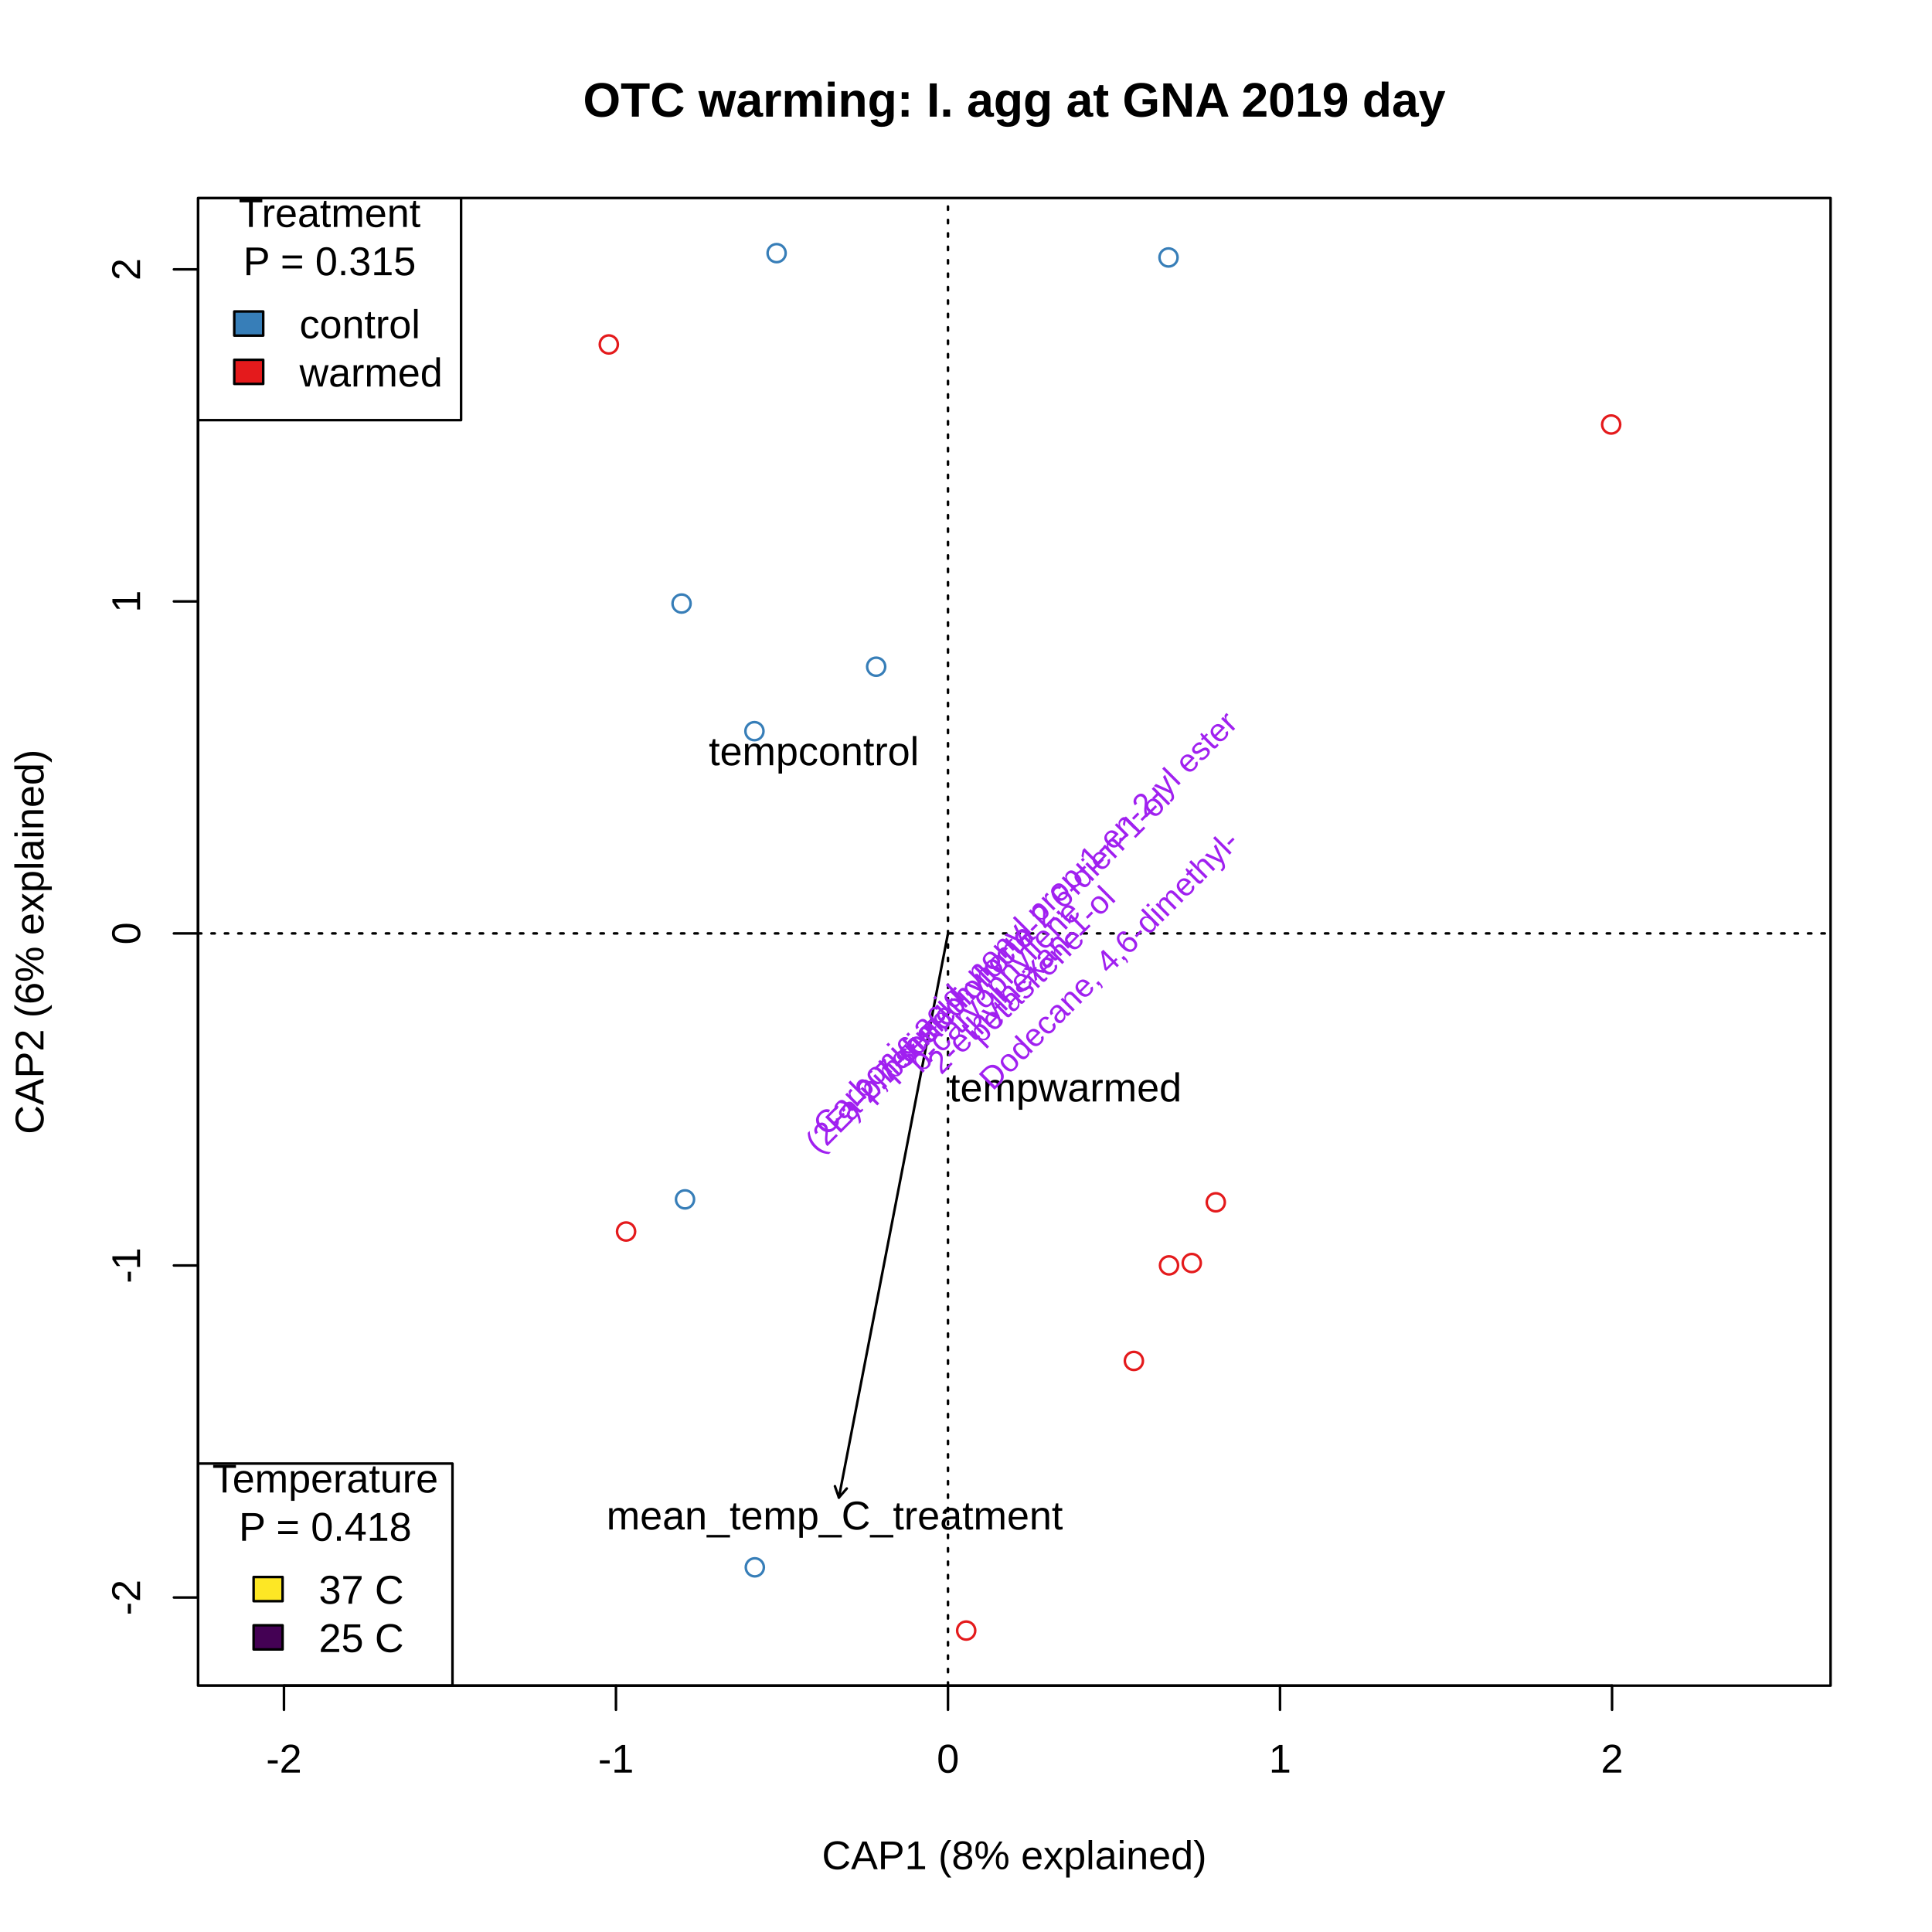
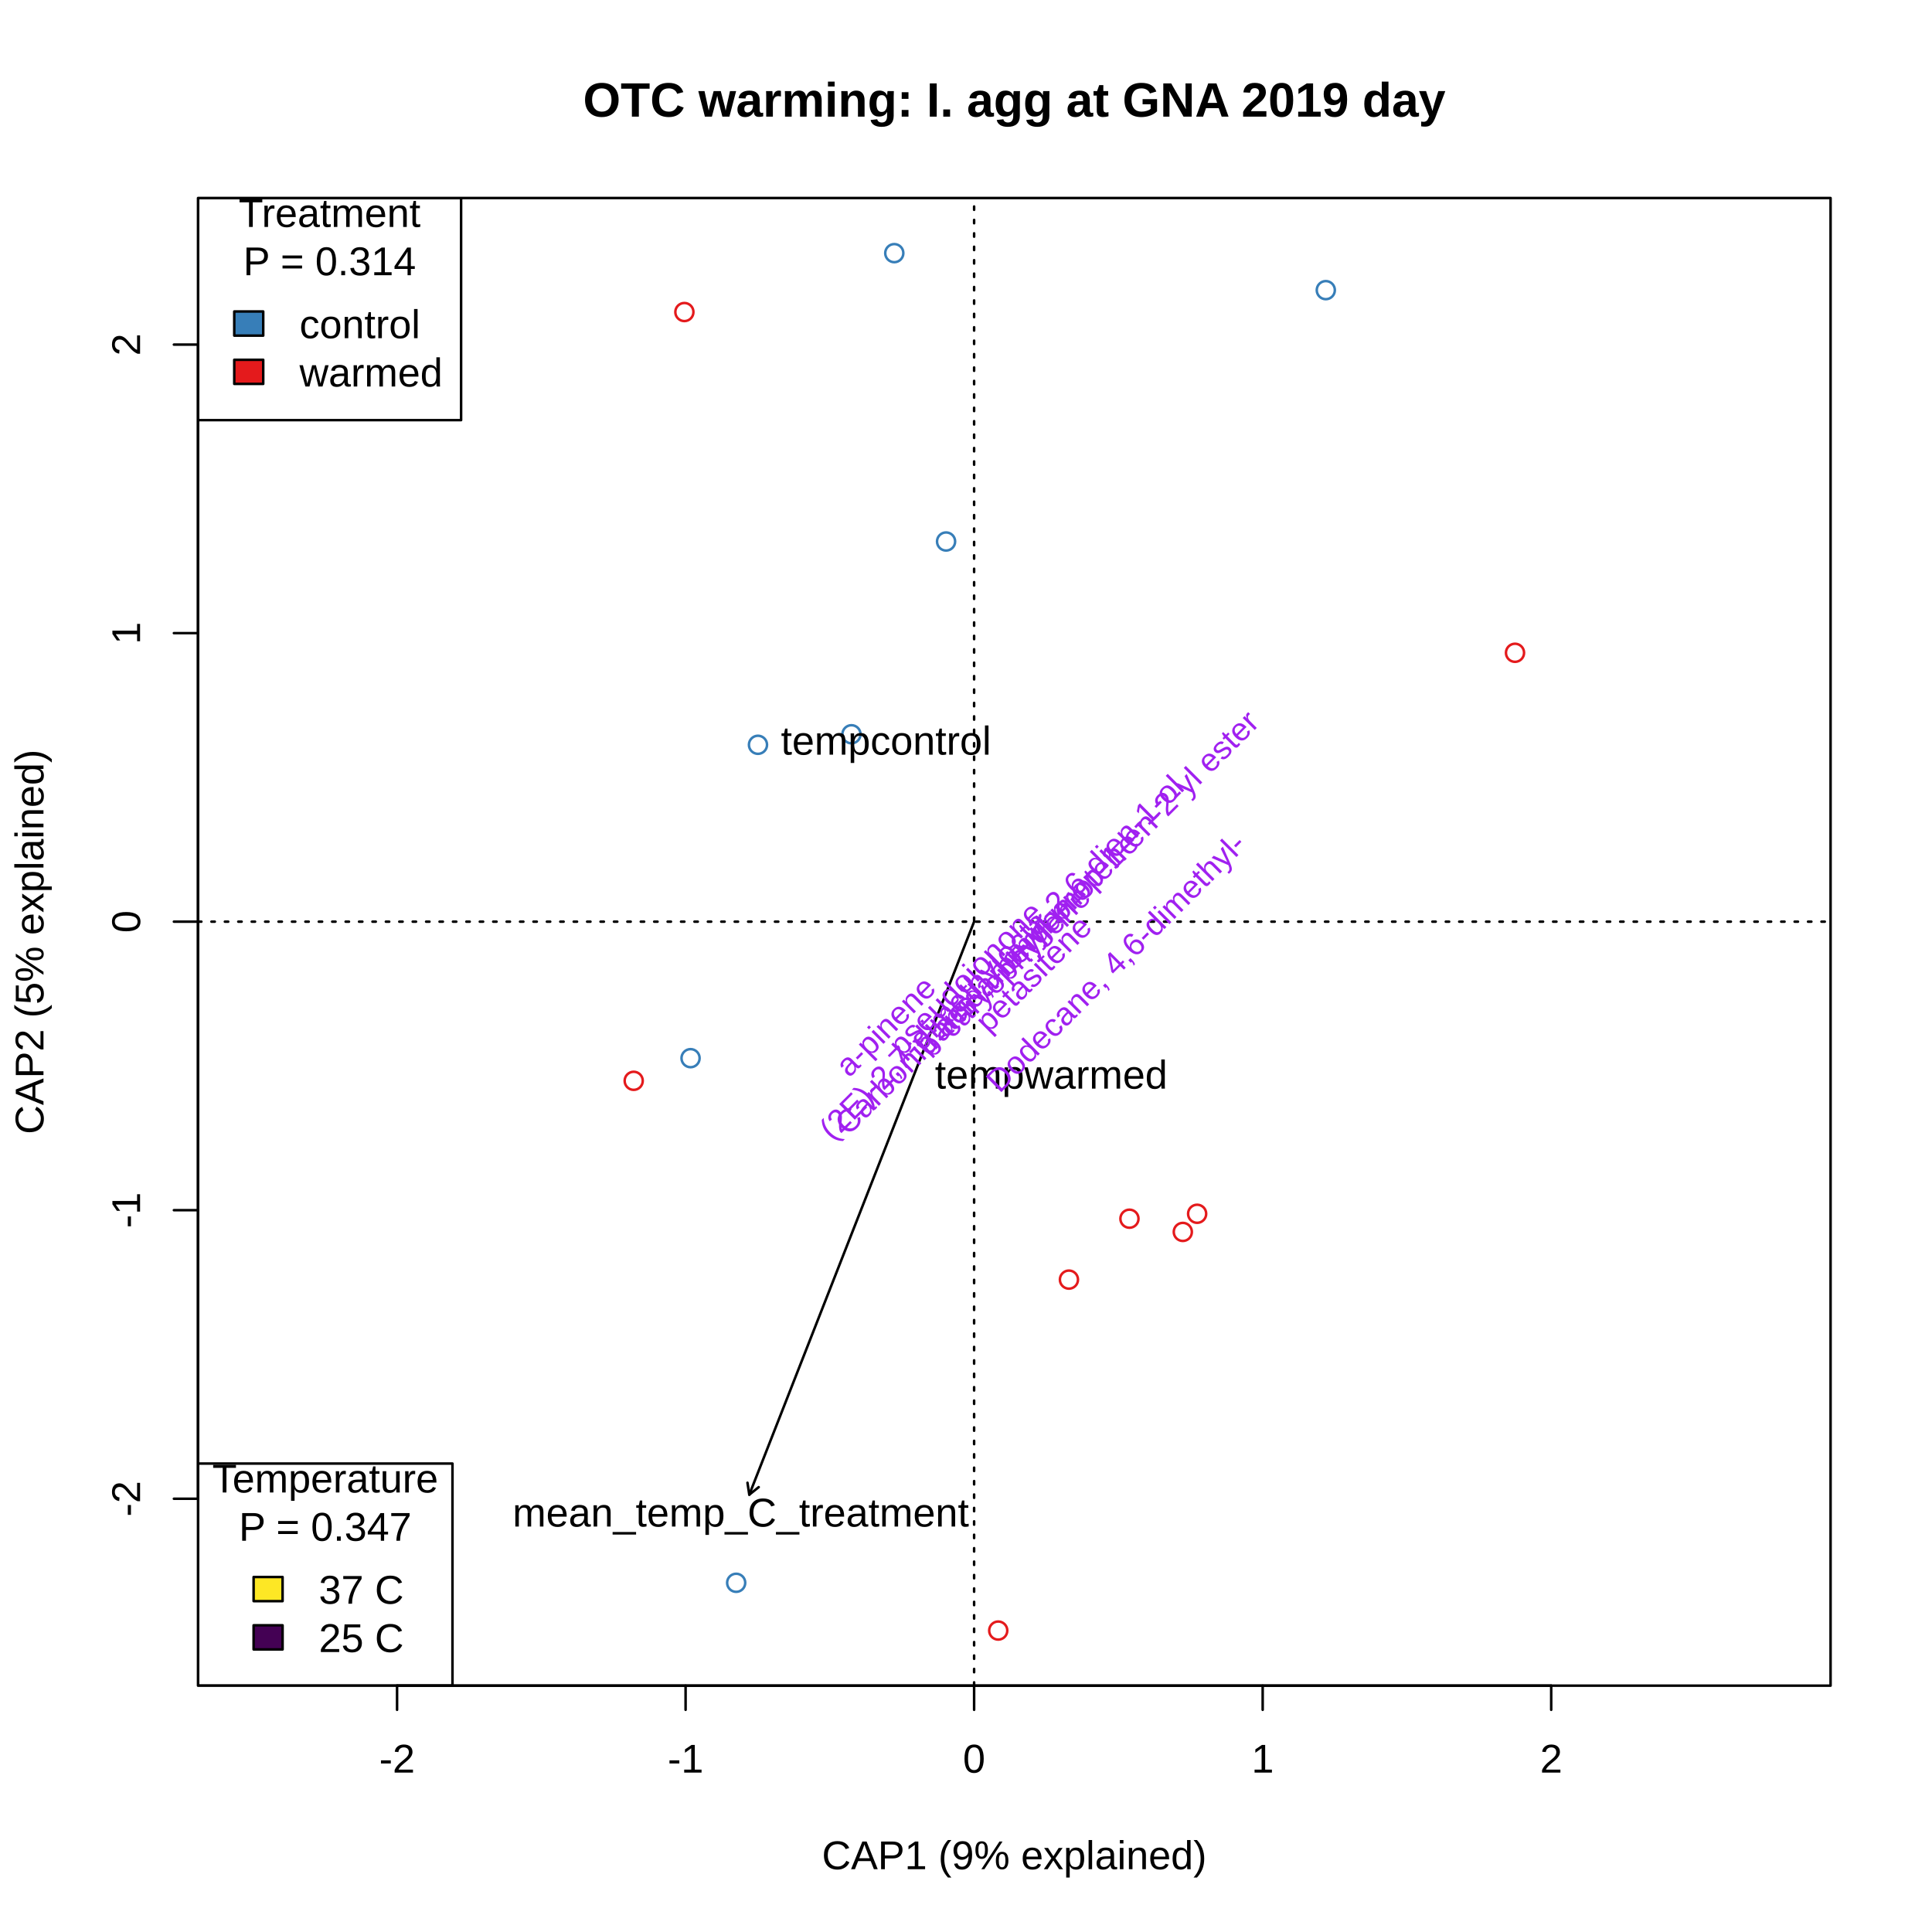
<svg xmlns="http://www.w3.org/2000/svg" class="svglite" width="576.00pt" height="576.00pt" viewBox="0 0 576.00 576.00">
  <defs>
    <style type="text/css">
    .svglite line, .svglite polyline, .svglite polygon, .svglite path, .svglite rect, .svglite circle {
      fill: none;
      stroke: #000000;
      stroke-linecap: round;
      stroke-linejoin: round;
      stroke-miterlimit: 10.00;
    }
    .svglite text {
      white-space: pre;
    }
  </style>
  </defs>
  <rect width="100%" height="100%" style="stroke: none; fill: #FFFFFF;" />
  <defs>
    <clipPath id="cpMC4wMHw1NzYuMDB8MC4wMHw1NzYuMDA=">
      <rect x="0.00" y="0.00" width="576.00" height="576.00" />
    </clipPath>
  </defs>
  <g clip-path="url(#cpMC4wMHw1NzYuMDB8MC4wMHw1NzYuMDA=)">
</g>
  <defs>
    <clipPath id="cpNTkuMDR8NTQ1Ljc2fDU5LjA0fDUwMi41Ng==">
      <rect x="59.04" y="59.04" width="486.72" height="443.52" />
    </clipPath>
  </defs>
  <g clip-path="url(#cpNTkuMDR8NTQ1Ljc2fDU5LjA0fDUwMi41Ng==)">
</g>
  <g clip-path="url(#cpMC4wMHw1NzYuMDB8MC4wMHw1NzYuMDA=)">
-     <line x1="84.66" y1="502.56" x2="480.61" y2="502.56" style="stroke-width: 0.75;" />
-     <line x1="84.66" y1="502.56" x2="84.66" y2="509.76" style="stroke-width: 0.75;" />
-     <line x1="183.64" y1="502.56" x2="183.64" y2="509.76" style="stroke-width: 0.75;" />
-     <line x1="282.63" y1="502.56" x2="282.63" y2="509.76" style="stroke-width: 0.75;" />
-     <line x1="381.62" y1="502.56" x2="381.62" y2="509.76" style="stroke-width: 0.75;" />
-     <line x1="480.61" y1="502.56" x2="480.61" y2="509.76" style="stroke-width: 0.75;" />
-     <text x="84.66" y="528.48" text-anchor="middle" style="font-size: 12.00px; font-family: &quot;Arial&quot;;">-2</text>
-     <text x="183.64" y="528.48" text-anchor="middle" style="font-size: 12.00px; font-family: &quot;Arial&quot;;">-1</text>
-     <text x="282.63" y="528.48" text-anchor="middle" style="font-size: 12.00px; font-family: &quot;Arial&quot;;">0</text>
-     <text x="381.62" y="528.48" text-anchor="middle" style="font-size: 12.00px; font-family: &quot;Arial&quot;;">1</text>
-     <text x="480.61" y="528.48" text-anchor="middle" style="font-size: 12.00px; font-family: &quot;Arial&quot;;">2</text>
-     <line x1="59.04" y1="476.27" x2="59.04" y2="80.31" style="stroke-width: 0.75;" />
-     <line x1="59.04" y1="476.27" x2="51.84" y2="476.27" style="stroke-width: 0.75;" />
-     <line x1="59.04" y1="377.28" x2="51.84" y2="377.28" style="stroke-width: 0.75;" />
-     <line x1="59.04" y1="278.29" x2="51.84" y2="278.29" style="stroke-width: 0.75;" />
-     <line x1="59.04" y1="179.30" x2="51.84" y2="179.30" style="stroke-width: 0.75;" />
-     <line x1="59.04" y1="80.31" x2="51.84" y2="80.31" style="stroke-width: 0.75;" />
-     <text transform="translate(41.76,476.27) rotate(-90)" text-anchor="middle" style="font-size: 12.00px; font-family: &quot;Arial&quot;;">-2</text>
-     <text transform="translate(41.76,377.28) rotate(-90)" text-anchor="middle" style="font-size: 12.00px; font-family: &quot;Arial&quot;;">-1</text>
-     <text transform="translate(41.76,278.29) rotate(-90)" text-anchor="middle" style="font-size: 12.00px; font-family: &quot;Arial&quot;;">0</text>
-     <text transform="translate(41.76,179.30) rotate(-90)" text-anchor="middle" style="font-size: 12.00px; font-family: &quot;Arial&quot;;">1</text>
-     <text transform="translate(41.76,80.31) rotate(-90)" text-anchor="middle" style="font-size: 12.00px; font-family: &quot;Arial&quot;;">2</text>
+     <line x1="118.38" y1="502.56" x2="462.47" y2="502.56" style="stroke-width: 0.75;" />
+     <line x1="118.38" y1="502.56" x2="118.38" y2="509.76" style="stroke-width: 0.75;" />
+     <line x1="204.40" y1="502.56" x2="204.40" y2="509.76" style="stroke-width: 0.75;" />
+     <line x1="290.42" y1="502.56" x2="290.42" y2="509.76" style="stroke-width: 0.75;" />
+     <line x1="376.45" y1="502.56" x2="376.45" y2="509.76" style="stroke-width: 0.75;" />
+     <line x1="462.47" y1="502.56" x2="462.47" y2="509.76" style="stroke-width: 0.75;" />
+     <text x="118.38" y="528.48" text-anchor="middle" style="font-size: 12.00px; font-family: &quot;Arial&quot;;">-2</text>
+     <text x="204.40" y="528.48" text-anchor="middle" style="font-size: 12.00px; font-family: &quot;Arial&quot;;">-1</text>
+     <text x="290.42" y="528.48" text-anchor="middle" style="font-size: 12.00px; font-family: &quot;Arial&quot;;">0</text>
+     <text x="376.45" y="528.48" text-anchor="middle" style="font-size: 12.00px; font-family: &quot;Arial&quot;;">1</text>
+     <text x="462.47" y="528.48" text-anchor="middle" style="font-size: 12.00px; font-family: &quot;Arial&quot;;">2</text>
+     <line x1="59.04" y1="446.83" x2="59.04" y2="102.74" style="stroke-width: 0.75;" />
+     <line x1="59.04" y1="446.83" x2="51.84" y2="446.83" style="stroke-width: 0.75;" />
+     <line x1="59.04" y1="360.80" x2="51.84" y2="360.80" style="stroke-width: 0.75;" />
+     <line x1="59.04" y1="274.78" x2="51.84" y2="274.78" style="stroke-width: 0.75;" />
+     <line x1="59.04" y1="188.76" x2="51.84" y2="188.76" style="stroke-width: 0.75;" />
+     <line x1="59.04" y1="102.74" x2="51.84" y2="102.74" style="stroke-width: 0.75;" />
+     <text transform="translate(41.76,446.83) rotate(-90)" text-anchor="middle" style="font-size: 12.00px; font-family: &quot;Arial&quot;;">-2</text>
+     <text transform="translate(41.76,360.80) rotate(-90)" text-anchor="middle" style="font-size: 12.00px; font-family: &quot;Arial&quot;;">-1</text>
+     <text transform="translate(41.76,274.78) rotate(-90)" text-anchor="middle" style="font-size: 12.00px; font-family: &quot;Arial&quot;;">0</text>
+     <text transform="translate(41.76,188.76) rotate(-90)" text-anchor="middle" style="font-size: 12.00px; font-family: &quot;Arial&quot;;">1</text>
+     <text transform="translate(41.76,102.74) rotate(-90)" text-anchor="middle" style="font-size: 12.00px; font-family: &quot;Arial&quot;;">2</text>
    <polygon points="59.04,502.56 545.76,502.56 545.76,59.04 59.04,59.04 " style="stroke-width: 0.75;" />
-     <text x="302.40" y="557.28" text-anchor="middle" style="font-size: 12.00px; font-family: &quot;Arial&quot;;">CAP1 (8% explained)</text>
-     <text transform="translate(12.96,280.80) rotate(-90)" text-anchor="middle" style="font-size: 12.00px; font-family: &quot;Arial&quot;;">CAP2 (6% explained)</text>
+     <text x="302.40" y="557.28" text-anchor="middle" style="font-size: 12.00px; font-family: &quot;Arial&quot;;">CAP1 (9% explained)</text>
+     <text transform="translate(12.96,280.80) rotate(-90)" text-anchor="middle" style="font-size: 12.00px; font-family: &quot;Arial&quot;;">CAP2 (5% explained)</text>
  </g>
  <g clip-path="url(#cpNTkuMDR8NTQ1Ljc2fDU5LjA0fDUwMi41Ng==)">
-     <line x1="59.04" y1="278.29" x2="545.76" y2="278.29" style="stroke-width: 0.75; stroke-dasharray: 1.00,3.00;" />
-     <line x1="282.63" y1="502.56" x2="282.63" y2="59.04" style="stroke-width: 0.75; stroke-dasharray: 1.00,3.00;" />
+     <line x1="59.04" y1="274.78" x2="545.76" y2="274.78" style="stroke-width: 0.75; stroke-dasharray: 1.00,3.00;" />
+     <line x1="290.42" y1="502.56" x2="290.42" y2="59.04" style="stroke-width: 0.75; stroke-dasharray: 1.00,3.00;" />
  </g>
  <g clip-path="url(#cpMC4wMHw1NzYuMDB8MC4wMHw1NzYuMDA=)">
    <text x="302.40" y="34.77" text-anchor="middle" style="font-size: 14.40px; font-weight: bold; font-family: &quot;Arial&quot;;">OTC warming: I. agg at GNA 2019 day</text>
  </g>
  <g clip-path="url(#cpNTkuMDR8NTQ1Ljc2fDU5LjA0fDUwMi41Ng==)">
    <rect x="59.04" y="59.04" width="78.43" height="66.22" style="stroke-width: 0.75;" />
    <rect x="69.84" y="92.86" width="8.64" height="7.20" style="stroke-width: 0.75; fill: #377EB8;" />
    <rect x="69.84" y="107.26" width="8.64" height="7.20" style="stroke-width: 0.75; fill: #E41A1C;" />
    <text x="98.26" y="67.66" text-anchor="middle" style="font-size: 12.00px; font-family: &quot;Arial&quot;;">Treatment </text>
-     <text x="98.26" y="82.06" text-anchor="middle" style="font-size: 12.00px; font-family: &quot;Arial&quot;;">P = 0.315</text>
+     <text x="98.26" y="82.06" text-anchor="middle" style="font-size: 12.00px; font-family: &quot;Arial&quot;;">P = 0.314</text>
    <text x="89.28" y="100.83" style="font-size: 12.00px; font-family: &quot;Arial&quot;;">control</text>
    <text x="89.28" y="115.23" style="font-size: 12.00px; font-family: &quot;Arial&quot;;">warmed</text>
    <rect x="59.04" y="436.34" width="75.86" height="66.22" style="stroke-width: 0.75;" />
    <rect x="75.61" y="470.16" width="8.64" height="7.20" style="stroke-width: 0.75; fill: #FDE725;" />
    <rect x="75.61" y="484.56" width="8.64" height="7.20" style="stroke-width: 0.75; fill: #440154;" />
    <text x="96.97" y="444.96" text-anchor="middle" style="font-size: 12.00px; font-family: &quot;Arial&quot;;">Temperature </text>
-     <text x="96.97" y="459.36" text-anchor="middle" style="font-size: 12.00px; font-family: &quot;Arial&quot;;">P = 0.418</text>
+     <text x="96.97" y="459.36" text-anchor="middle" style="font-size: 12.00px; font-family: &quot;Arial&quot;;">P = 0.347</text>
    <text x="95.05" y="478.13" style="font-size: 12.00px; font-family: &quot;Arial&quot;;">37  C</text>
    <text x="95.05" y="492.53" style="font-size: 12.00px; font-family: &quot;Arial&quot;;">25  C</text>
-     <circle cx="231.54" cy="75.47" r="2.70" style="stroke-width: 0.75; stroke: #377EB8;" />
-     <circle cx="203.20" cy="179.94" r="2.70" style="stroke-width: 0.75; stroke: #377EB8;" />
-     <circle cx="261.22" cy="198.77" r="2.70" style="stroke-width: 0.75; stroke: #377EB8;" />
-     <circle cx="224.93" cy="217.99" r="2.70" style="stroke-width: 0.75; stroke: #377EB8;" />
-     <circle cx="204.23" cy="357.58" r="2.70" style="stroke-width: 0.75; stroke: #377EB8;" />
-     <circle cx="225.04" cy="467.28" r="2.70" style="stroke-width: 0.75; stroke: #377EB8;" />
-     <circle cx="348.38" cy="76.76" r="2.70" style="stroke-width: 0.75; stroke: #377EB8;" />
-     <circle cx="362.47" cy="358.45" r="2.70" style="stroke-width: 0.75; stroke: #E41A1C;" />
-     <circle cx="288.06" cy="486.13" r="2.70" style="stroke-width: 0.75; stroke: #E41A1C;" />
-     <circle cx="338.05" cy="405.74" r="2.70" style="stroke-width: 0.75; stroke: #E41A1C;" />
-     <circle cx="355.31" cy="376.55" r="2.70" style="stroke-width: 0.75; stroke: #E41A1C;" />
-     <circle cx="181.51" cy="102.69" r="2.70" style="stroke-width: 0.75; stroke: #E41A1C;" />
-     <circle cx="480.35" cy="126.56" r="2.70" style="stroke-width: 0.75; stroke: #E41A1C;" />
-     <circle cx="348.53" cy="377.26" r="2.70" style="stroke-width: 0.75; stroke: #E41A1C;" />
-     <circle cx="186.66" cy="367.16" r="2.70" style="stroke-width: 0.75; stroke: #E41A1C;" />
-     <text x="242.65" y="228.14" text-anchor="middle" style="font-size: 12.00px; font-family: &quot;Arial&quot;;">tempcontrol</text>
-     <text x="317.62" y="328.38" text-anchor="middle" style="font-size: 12.00px; font-family: &quot;Arial&quot;;">tempwarmed</text>
-     <line x1="282.63" y1="278.29" x2="250.10" y2="446.49" style="stroke-width: 0.75;" />
-     <polyline points="248.92,443.09 250.10,446.49 252.46,443.77 " style="stroke-width: 0.75;" />
-     <text x="248.85" y="455.99" text-anchor="middle" style="font-size: 12.00px; font-family: &quot;Arial&quot;;">mean_temp_C_treatment</text>
-     <text transform="translate(291.46,288.37) rotate(-45)" text-anchor="middle" style="font-size: 9.60px;fill: none; font-family: &quot;Arial&quot;;">a-farnesene</text>
-     <text transform="translate(288.05,287.92) rotate(-45)" text-anchor="middle" style="font-size: 9.60px;fill: none; font-family: &quot;Arial&quot;;">b-myrcene</text>
-     <text transform="translate(275.00,283.76) rotate(-45)" text-anchor="middle" style="font-size: 9.60px;fill: none; font-family: &quot;Arial&quot;;">b-ocimene</text>
-     <text transform="translate(284.50,280.16) rotate(-45)" text-anchor="middle" style="font-size: 9.60px;fill: none; font-family: &quot;Arial&quot;;">.gamma.-Terpinene</text>
-     <text transform="translate(266.87,321.46) rotate(-45)" text-anchor="middle" style="font-size: 9.60px;fill: #A020F0; font-family: &quot;Arial&quot;;">a-pinene</text>
-     <text transform="translate(284.50,280.16) rotate(-45)" text-anchor="middle" style="font-size: 9.60px;fill: none; font-family: &quot;Arial&quot;;">bergamotene</text>
-     <text transform="translate(285.04,282.53) rotate(-45)" text-anchor="middle" style="font-size: 9.60px;fill: none; font-family: &quot;Arial&quot;;">(E)-4-oxohex-2-enal  </text>
-     <text transform="translate(289.86,286.59) rotate(-45)" text-anchor="middle" style="font-size: 9.60px;fill: none; font-family: &quot;Arial&quot;;">(E)-4,8-Dimethylnona-1,3,7-triene</text>
-     <text transform="translate(284.50,280.16) rotate(-45)" text-anchor="middle" style="font-size: 9.60px;fill: none; font-family: &quot;Arial&quot;;">1-Decanol, 2-hexyl-</text>
-     <text transform="translate(306.82,294.44) rotate(-45)" text-anchor="middle" style="font-size: 9.60px;fill: #A020F0; font-family: &quot;Arial&quot;;">2-ethylhexan-1-ol  </text>
-     <text transform="translate(275.09,286.98) rotate(-45)" text-anchor="middle" style="font-size: 9.60px;fill: none; font-family: &quot;Arial&quot;;">(E)-hex-2-enal  </text>
-     <text transform="translate(296.72,291.68) rotate(-45)" text-anchor="middle" style="font-size: 9.60px;fill: #A020F0; font-family: &quot;Arial&quot;;">(2E)-2,7-dimethylocta-2,6-dien-1-ol  </text>
-     <text transform="translate(273.63,289.06) rotate(-45)" text-anchor="middle" style="font-size: 9.60px;fill: none; font-family: &quot;Arial&quot;;">(E)-hex-3-en-1-ol</text>
-     <text transform="translate(277.01,282.30) rotate(-45)" text-anchor="middle" style="font-size: 9.60px;fill: none; font-family: &quot;Arial&quot;;">[(E)-hex-3-enyl] acetate</text>
-     <text transform="translate(287.66,301.07) rotate(-45)" text-anchor="middle" style="font-size: 9.60px;fill: #A020F0; font-family: &quot;Arial&quot;;">pseudoionone</text>
-     <text transform="translate(284.76,280.42) rotate(-45)" text-anchor="middle" style="font-size: 9.60px;fill: none; font-family: &quot;Arial&quot;;">(Z)-hex-4-en-1-ol</text>
-     <text transform="translate(279.65,277.05) rotate(-45)" text-anchor="middle" style="font-size: 9.60px;fill: none; font-family: &quot;Arial&quot;;">[(Z)-hex-3-enyl] butanoate</text>
-     <text transform="translate(307.94,277.57) rotate(-45)" text-anchor="middle" style="font-size: 9.60px;fill: #A020F0; font-family: &quot;Arial&quot;;">Carbonic acid, nonyl prop-1-en-2-yl ester</text>
-     <text transform="translate(298.65,296.30) rotate(-45)" text-anchor="middle" style="font-size: 9.60px;fill: #A020F0; font-family: &quot;Arial&quot;;">b-caryophyllene</text>
-     <text transform="translate(284.18,291.76) rotate(-45)" text-anchor="middle" style="font-size: 9.60px;fill: none; font-family: &quot;Arial&quot;;">D-limonene</text>
-     <text transform="translate(332.93,288.47) rotate(-45)" text-anchor="middle" style="font-size: 9.60px;fill: #A020F0; font-family: &quot;Arial&quot;;">Dodecane, 4,6-dimethyl-</text>
-     <text transform="translate(287.42,283.66) rotate(-45)" text-anchor="middle" style="font-size: 9.60px;fill: none; font-family: &quot;Arial&quot;;">a-terpineol</text>
-     <text transform="translate(291.09,281.90) rotate(-45)" text-anchor="middle" style="font-size: 9.60px;fill: none; font-family: &quot;Arial&quot;;">linalool</text>
-     <text transform="translate(284.50,280.16) rotate(-45)" text-anchor="middle" style="font-size: 9.60px;fill: none; font-family: &quot;Arial&quot;;">2,4,6-trimethyloctane  </text>
-     <text transform="translate(284.50,280.16) rotate(-45)" text-anchor="middle" style="font-size: 9.60px;fill: none; font-family: &quot;Arial&quot;;">Octane, 3,5-dimethyl-</text>
-     <text transform="translate(285.16,280.82) rotate(-45)" text-anchor="middle" style="font-size: 9.60px;fill: none; font-family: &quot;Arial&quot;;">Octanoic acid</text>
-     <text transform="translate(308.10,296.02) rotate(-45)" text-anchor="middle" style="font-size: 9.60px;fill: #A020F0; font-family: &quot;Arial&quot;;">petasitene</text>
-     <text transform="translate(285.16,280.82) rotate(-45)" text-anchor="middle" style="font-size: 9.60px;fill: none; font-family: &quot;Arial&quot;;">b-ocimene.1</text>
-     <text transform="translate(284.50,280.16) rotate(-45)" text-anchor="middle" style="font-size: 9.60px;fill: none; font-family: &quot;Arial&quot;;">3-methylbutanal oxime</text>
+     <circle cx="266.62" cy="75.47" r="2.70" style="stroke-width: 0.75; stroke: #377EB8;" />
+     <circle cx="225.98" cy="222.05" r="2.70" style="stroke-width: 0.75; stroke: #377EB8;" />
+     <circle cx="282.06" cy="161.44" r="2.70" style="stroke-width: 0.75; stroke: #377EB8;" />
+     <circle cx="253.85" cy="218.91" r="2.70" style="stroke-width: 0.75; stroke: #377EB8;" />
+     <circle cx="205.88" cy="315.48" r="2.70" style="stroke-width: 0.75; stroke: #377EB8;" />
+     <circle cx="219.48" cy="471.89" r="2.70" style="stroke-width: 0.75; stroke: #377EB8;" />
+     <circle cx="395.27" cy="86.50" r="2.70" style="stroke-width: 0.75; stroke: #377EB8;" />
+     <circle cx="356.91" cy="361.87" r="2.70" style="stroke-width: 0.75; stroke: #E41A1C;" />
+     <circle cx="297.61" cy="486.13" r="2.70" style="stroke-width: 0.75; stroke: #E41A1C;" />
+     <circle cx="318.69" cy="381.50" r="2.70" style="stroke-width: 0.75; stroke: #E41A1C;" />
+     <circle cx="352.64" cy="367.28" r="2.70" style="stroke-width: 0.75; stroke: #E41A1C;" />
+     <circle cx="204.04" cy="93.03" r="2.70" style="stroke-width: 0.75; stroke: #E41A1C;" />
+     <circle cx="451.68" cy="194.62" r="2.70" style="stroke-width: 0.75; stroke: #E41A1C;" />
+     <circle cx="336.73" cy="363.34" r="2.70" style="stroke-width: 0.75; stroke: #E41A1C;" />
+     <circle cx="188.93" cy="322.23" r="2.70" style="stroke-width: 0.75; stroke: #E41A1C;" />
+     <text x="264.16" y="224.99" text-anchor="middle" style="font-size: 12.00px; font-family: &quot;Arial&quot;;">tempcontrol</text>
+     <text x="313.40" y="324.56" text-anchor="middle" style="font-size: 12.00px; font-family: &quot;Arial&quot;;">tempwarmed</text>
+     <line x1="290.42" y1="274.78" x2="223.39" y2="445.62" style="stroke-width: 0.75;" />
+     <polyline points="222.85,442.06 223.39,445.62 226.20,443.37 " style="stroke-width: 0.75;" />
+     <text x="220.85" y="455.12" text-anchor="middle" style="font-size: 12.00px; font-family: &quot;Arial&quot;;">mean_temp_C_treatment</text>
+     <text transform="translate(297.10,284.45) rotate(-45)" text-anchor="middle" style="font-size: 9.60px;fill: none; font-family: &quot;Arial&quot;;">a-farnesene</text>
+     <text transform="translate(293.64,283.29) rotate(-45)" text-anchor="middle" style="font-size: 9.60px;fill: none; font-family: &quot;Arial&quot;;">b-myrcene</text>
+     <text transform="translate(283.00,278.21) rotate(-45)" text-anchor="middle" style="font-size: 9.60px;fill: none; font-family: &quot;Arial&quot;;">b-ocimene</text>
+     <text transform="translate(292.29,276.65) rotate(-45)" text-anchor="middle" style="font-size: 9.60px;fill: none; font-family: &quot;Arial&quot;;">.gamma.-Terpinene</text>
+     <text transform="translate(266.35,308.27) rotate(-45)" text-anchor="middle" style="font-size: 9.60px;fill: #A020F0; font-family: &quot;Arial&quot;;">a-pinene</text>
+     <text transform="translate(292.29,276.65) rotate(-45)" text-anchor="middle" style="font-size: 9.60px;fill: none; font-family: &quot;Arial&quot;;">bergamotene</text>
+     <text transform="translate(295.68,282.48) rotate(-45)" text-anchor="middle" style="font-size: 9.60px;fill: none; font-family: &quot;Arial&quot;;">(E)-4,8-Dimethylnona-1,3,7-triene</text>
+     <text transform="translate(292.29,276.65) rotate(-45)" text-anchor="middle" style="font-size: 9.60px;fill: none; font-family: &quot;Arial&quot;;">1-Decanol, 2-hexyl-</text>
+     <text transform="translate(292.29,276.65) rotate(-45)" text-anchor="middle" style="font-size: 9.60px;fill: none; font-family: &quot;Arial&quot;;">1,2-Cyclooctanediol, trans-</text>
+     <text transform="translate(292.29,276.65) rotate(-45)" text-anchor="middle" style="font-size: 9.60px;fill: none; font-family: &quot;Arial&quot;;">(1Z,4Z,7Z)-1,5,9,9-tetramethylcycloundeca-1,4,7-triene</text>
+     <text transform="translate(282.15,281.19) rotate(-45)" text-anchor="middle" style="font-size: 9.60px;fill: none; font-family: &quot;Arial&quot;;">(E)-hex-2-enal  </text>
+     <text transform="translate(295.39,271.50) rotate(-45)" text-anchor="middle" style="font-size: 9.60px;fill: none; font-family: &quot;Arial&quot;;">2-Undecene, 3-methyl-, (Z)-</text>
+     <text transform="translate(300.89,287.80) rotate(-45)" text-anchor="middle" style="font-size: 9.60px;fill: #A020F0; font-family: &quot;Arial&quot;;">(2E)-2,7-dimethylocta-2,6-dien-1-ol  </text>
+     <text transform="translate(280.24,282.77) rotate(-45)" text-anchor="middle" style="font-size: 9.60px;fill: none; font-family: &quot;Arial&quot;;">(E)-hex-3-en-1-ol</text>
+     <text transform="translate(284.91,277.30) rotate(-45)" text-anchor="middle" style="font-size: 9.60px;fill: none; font-family: &quot;Arial&quot;;">[(E)-hex-3-enyl] acetate</text>
+     <text transform="translate(290.18,294.09) rotate(-45)" text-anchor="middle" style="font-size: 9.60px;fill: #A020F0; font-family: &quot;Arial&quot;;">pseudoionone</text>
+     <text transform="translate(292.55,276.91) rotate(-45)" text-anchor="middle" style="font-size: 9.60px;fill: none; font-family: &quot;Arial&quot;;">(Z)-hex-4-en-1-ol</text>
+     <text transform="translate(291.31,278.34) rotate(-45)" text-anchor="middle" style="font-size: 9.60px;fill: none; font-family: &quot;Arial&quot;;">methyl benzoate</text>
+     <text transform="translate(288.86,282.56) rotate(-45)" text-anchor="middle" style="font-size: 9.60px;fill: none; font-family: &quot;Arial&quot;;">Bicyclo[7.2.0]undec-4-ene, 4,11,11-trimethyl-8-methylene-</text>
+     <text transform="translate(288.47,273.40) rotate(-45)" text-anchor="middle" style="font-size: 9.60px;fill: none; font-family: &quot;Arial&quot;;">[(Z)-hex-3-enyl] butanoate</text>
+     <text transform="translate(314.38,277.33) rotate(-45)" text-anchor="middle" style="font-size: 9.60px;fill: #A020F0; font-family: &quot;Arial&quot;;">Carbonic acid, nonyl prop-1-en-2-yl ester</text>
+     <text transform="translate(301.73,291.99) rotate(-45)" text-anchor="middle" style="font-size: 9.60px;fill: #A020F0; font-family: &quot;Arial&quot;;">b-caryophyllene</text>
+     <text transform="translate(292.29,276.65) rotate(-45)" text-anchor="middle" style="font-size: 9.60px;fill: none; font-family: &quot;Arial&quot;;">Cyclopropane, nonyl-</text>
+     <text transform="translate(334.97,289.18) rotate(-45)" text-anchor="middle" style="font-size: 9.60px;fill: #A020F0; font-family: &quot;Arial&quot;;">Dodecane, 4,6-dimethyl-</text>
+     <text transform="translate(294.14,279.83) rotate(-45)" text-anchor="middle" style="font-size: 9.60px;fill: none; font-family: &quot;Arial&quot;;">a-terpineol</text>
+     <text transform="translate(297.93,278.72) rotate(-45)" text-anchor="middle" style="font-size: 9.60px;fill: none; font-family: &quot;Arial&quot;;">linalool</text>
+     <text transform="translate(292.29,276.65) rotate(-45)" text-anchor="middle" style="font-size: 9.60px;fill: none; font-family: &quot;Arial&quot;;">2,4,6-trimethyloctane  </text>
+     <text transform="translate(292.29,276.65) rotate(-45)" text-anchor="middle" style="font-size: 9.60px;fill: none; font-family: &quot;Arial&quot;;">Octane, 3,5-dimethyl-</text>
+     <text transform="translate(292.95,277.31) rotate(-45)" text-anchor="middle" style="font-size: 9.60px;fill: none; font-family: &quot;Arial&quot;;">Octanoic acid</text>
+     <text transform="translate(292.29,276.65) rotate(-45)" text-anchor="middle" style="font-size: 9.60px;fill: none; font-family: &quot;Arial&quot;;">Oxalic acid, 2-ethylhexyl isohexyl ester</text>
+     <text transform="translate(310.39,292.59) rotate(-45)" text-anchor="middle" style="font-size: 9.60px;fill: #A020F0; font-family: &quot;Arial&quot;;">petasitene</text>
+     <text transform="translate(308.45,283.51) rotate(-45)" text-anchor="middle" style="font-size: 9.60px;fill: #A020F0; font-family: &quot;Arial&quot;;">trans-a-bergamotene</text>
+     <text transform="translate(292.95,277.31) rotate(-45)" text-anchor="middle" style="font-size: 9.60px;fill: none; font-family: &quot;Arial&quot;;">b-ocimene.1</text>
+     <text transform="translate(292.29,276.65) rotate(-45)" text-anchor="middle" style="font-size: 9.60px;fill: none; font-family: &quot;Arial&quot;;">Undecane, 2-methyl-</text>
+     <text transform="translate(291.62,275.98) rotate(-45)" text-anchor="middle" style="font-size: 9.60px;fill: none; font-family: &quot;Arial&quot;;">a-copaene</text>
+     <text transform="translate(292.29,276.65) rotate(-45)" text-anchor="middle" style="font-size: 9.60px;fill: none; font-family: &quot;Arial&quot;;">Benzyl nitrile</text>
+     <text transform="translate(292.29,276.65) rotate(-45)" text-anchor="middle" style="font-size: 9.60px;fill: none; font-family: &quot;Arial&quot;;">3-methylbutanal oxime</text>
  </g>
</svg>
